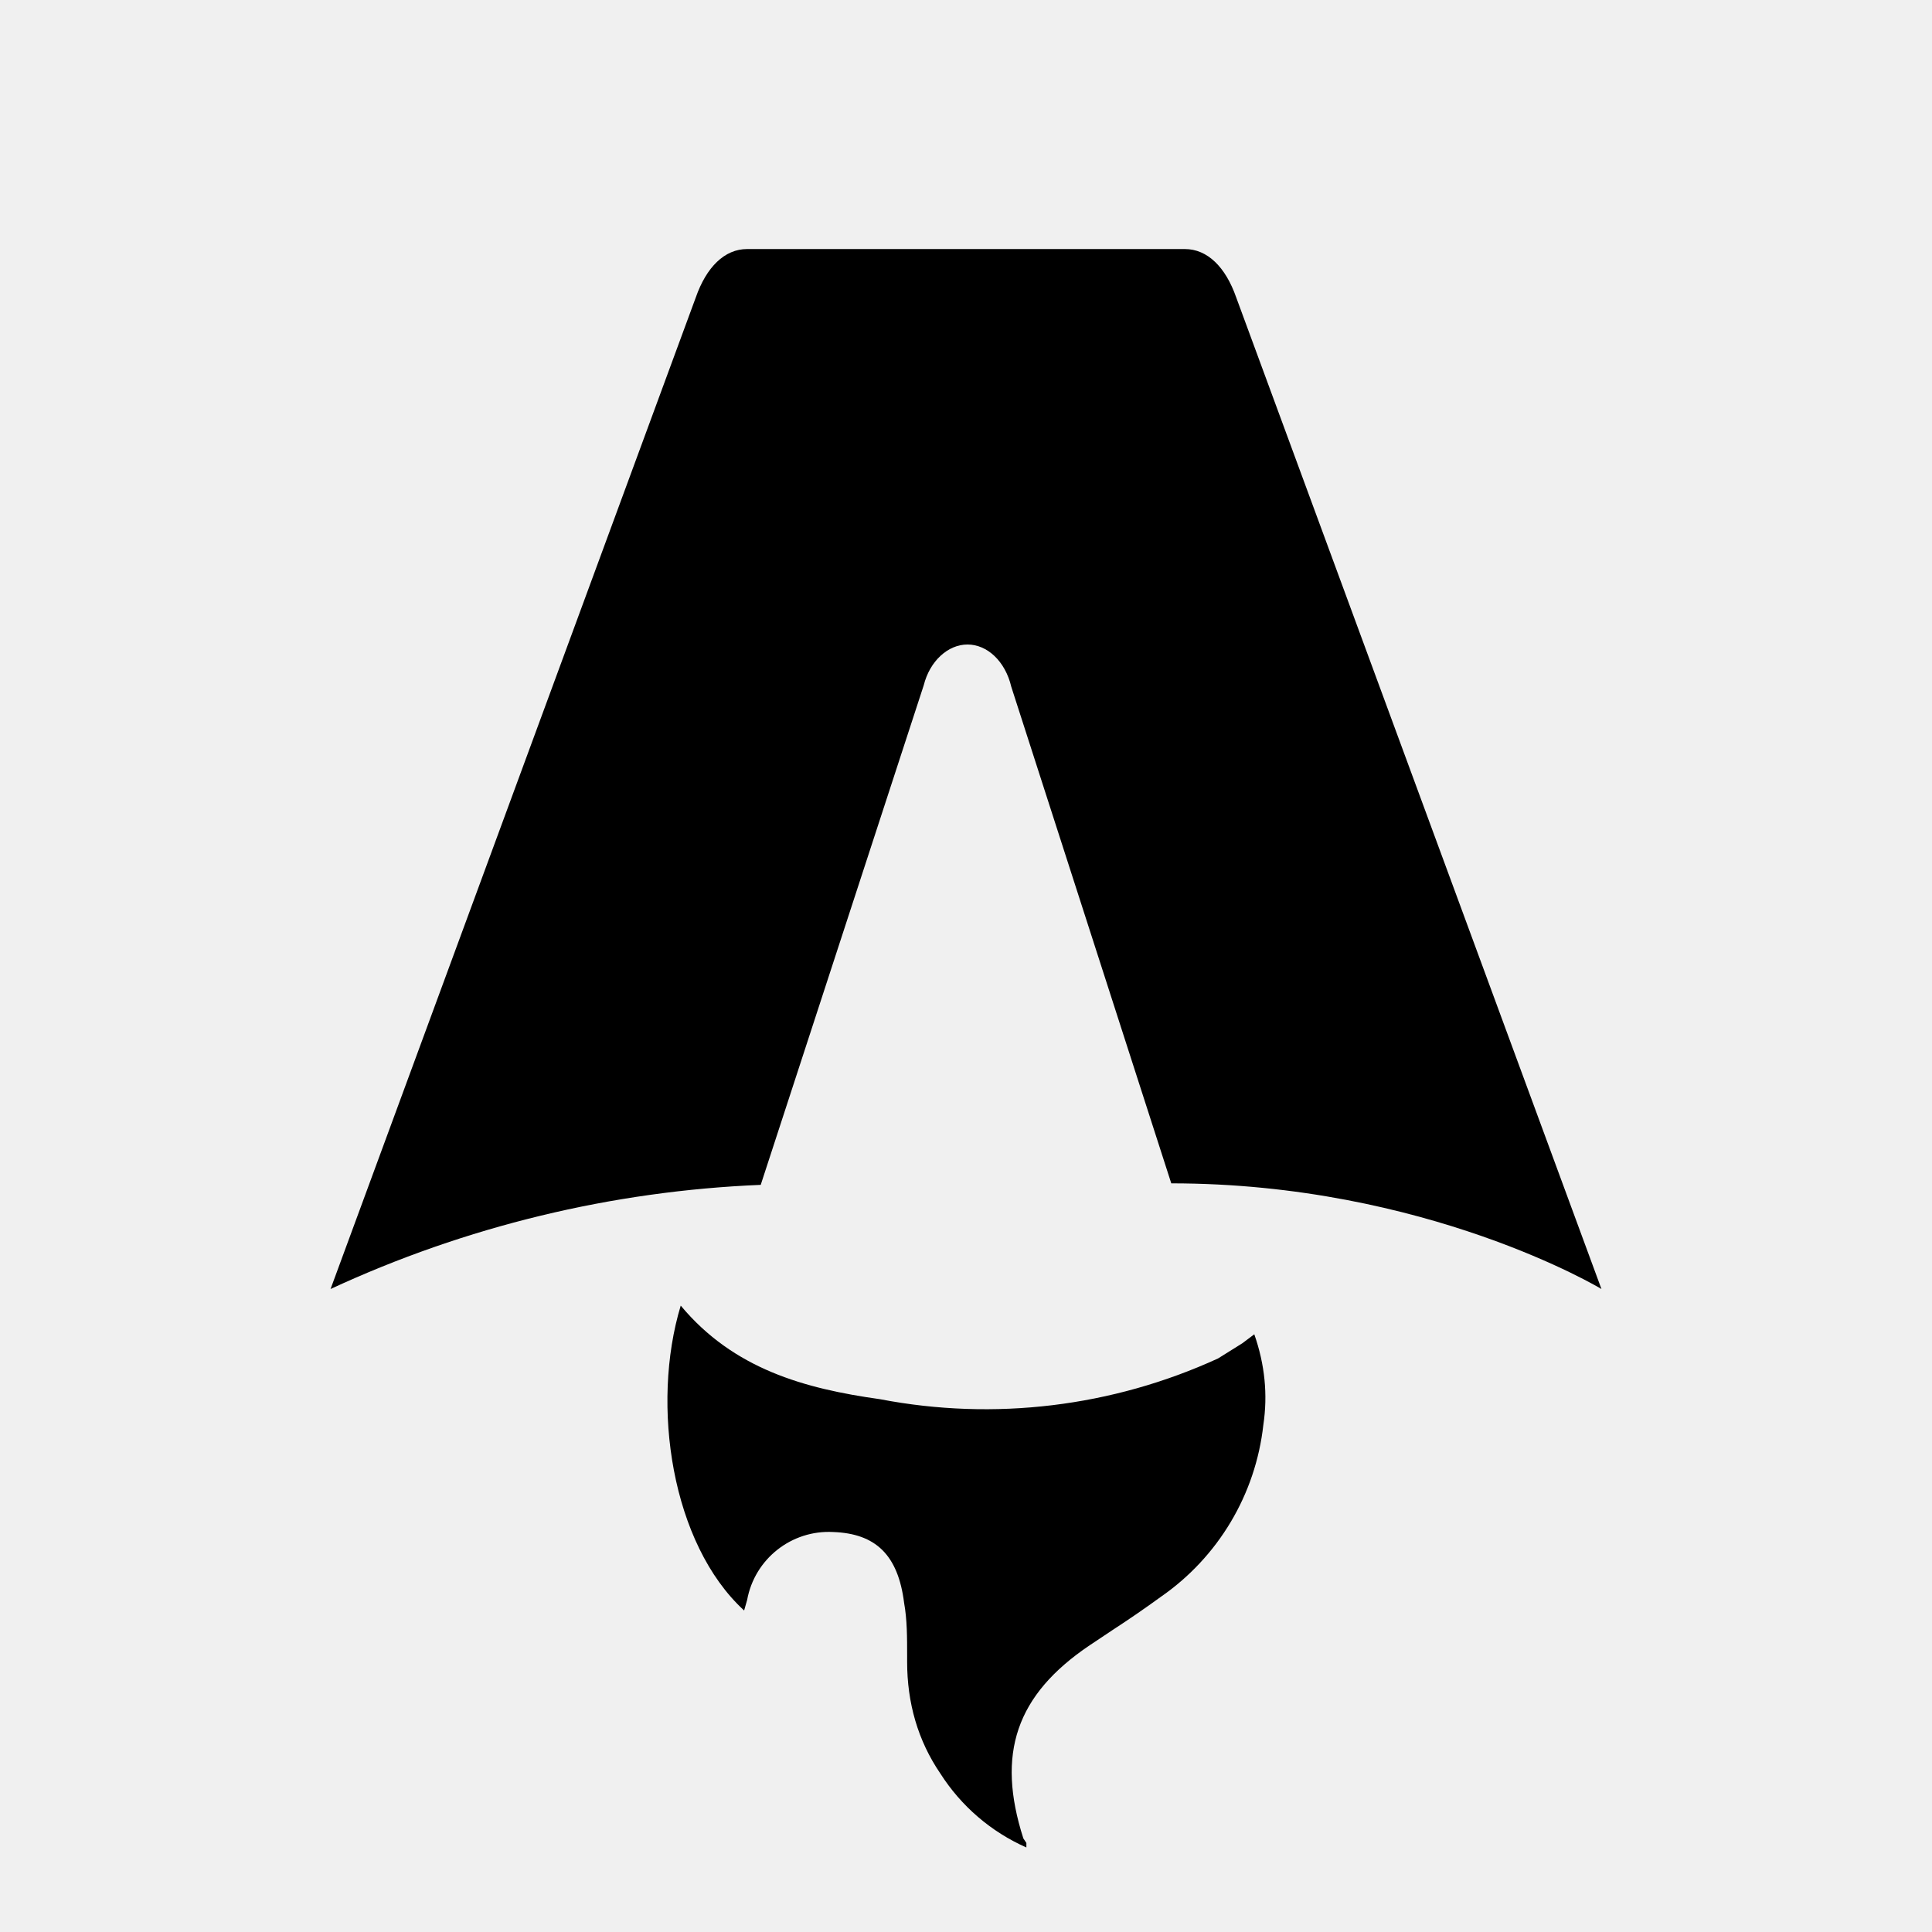
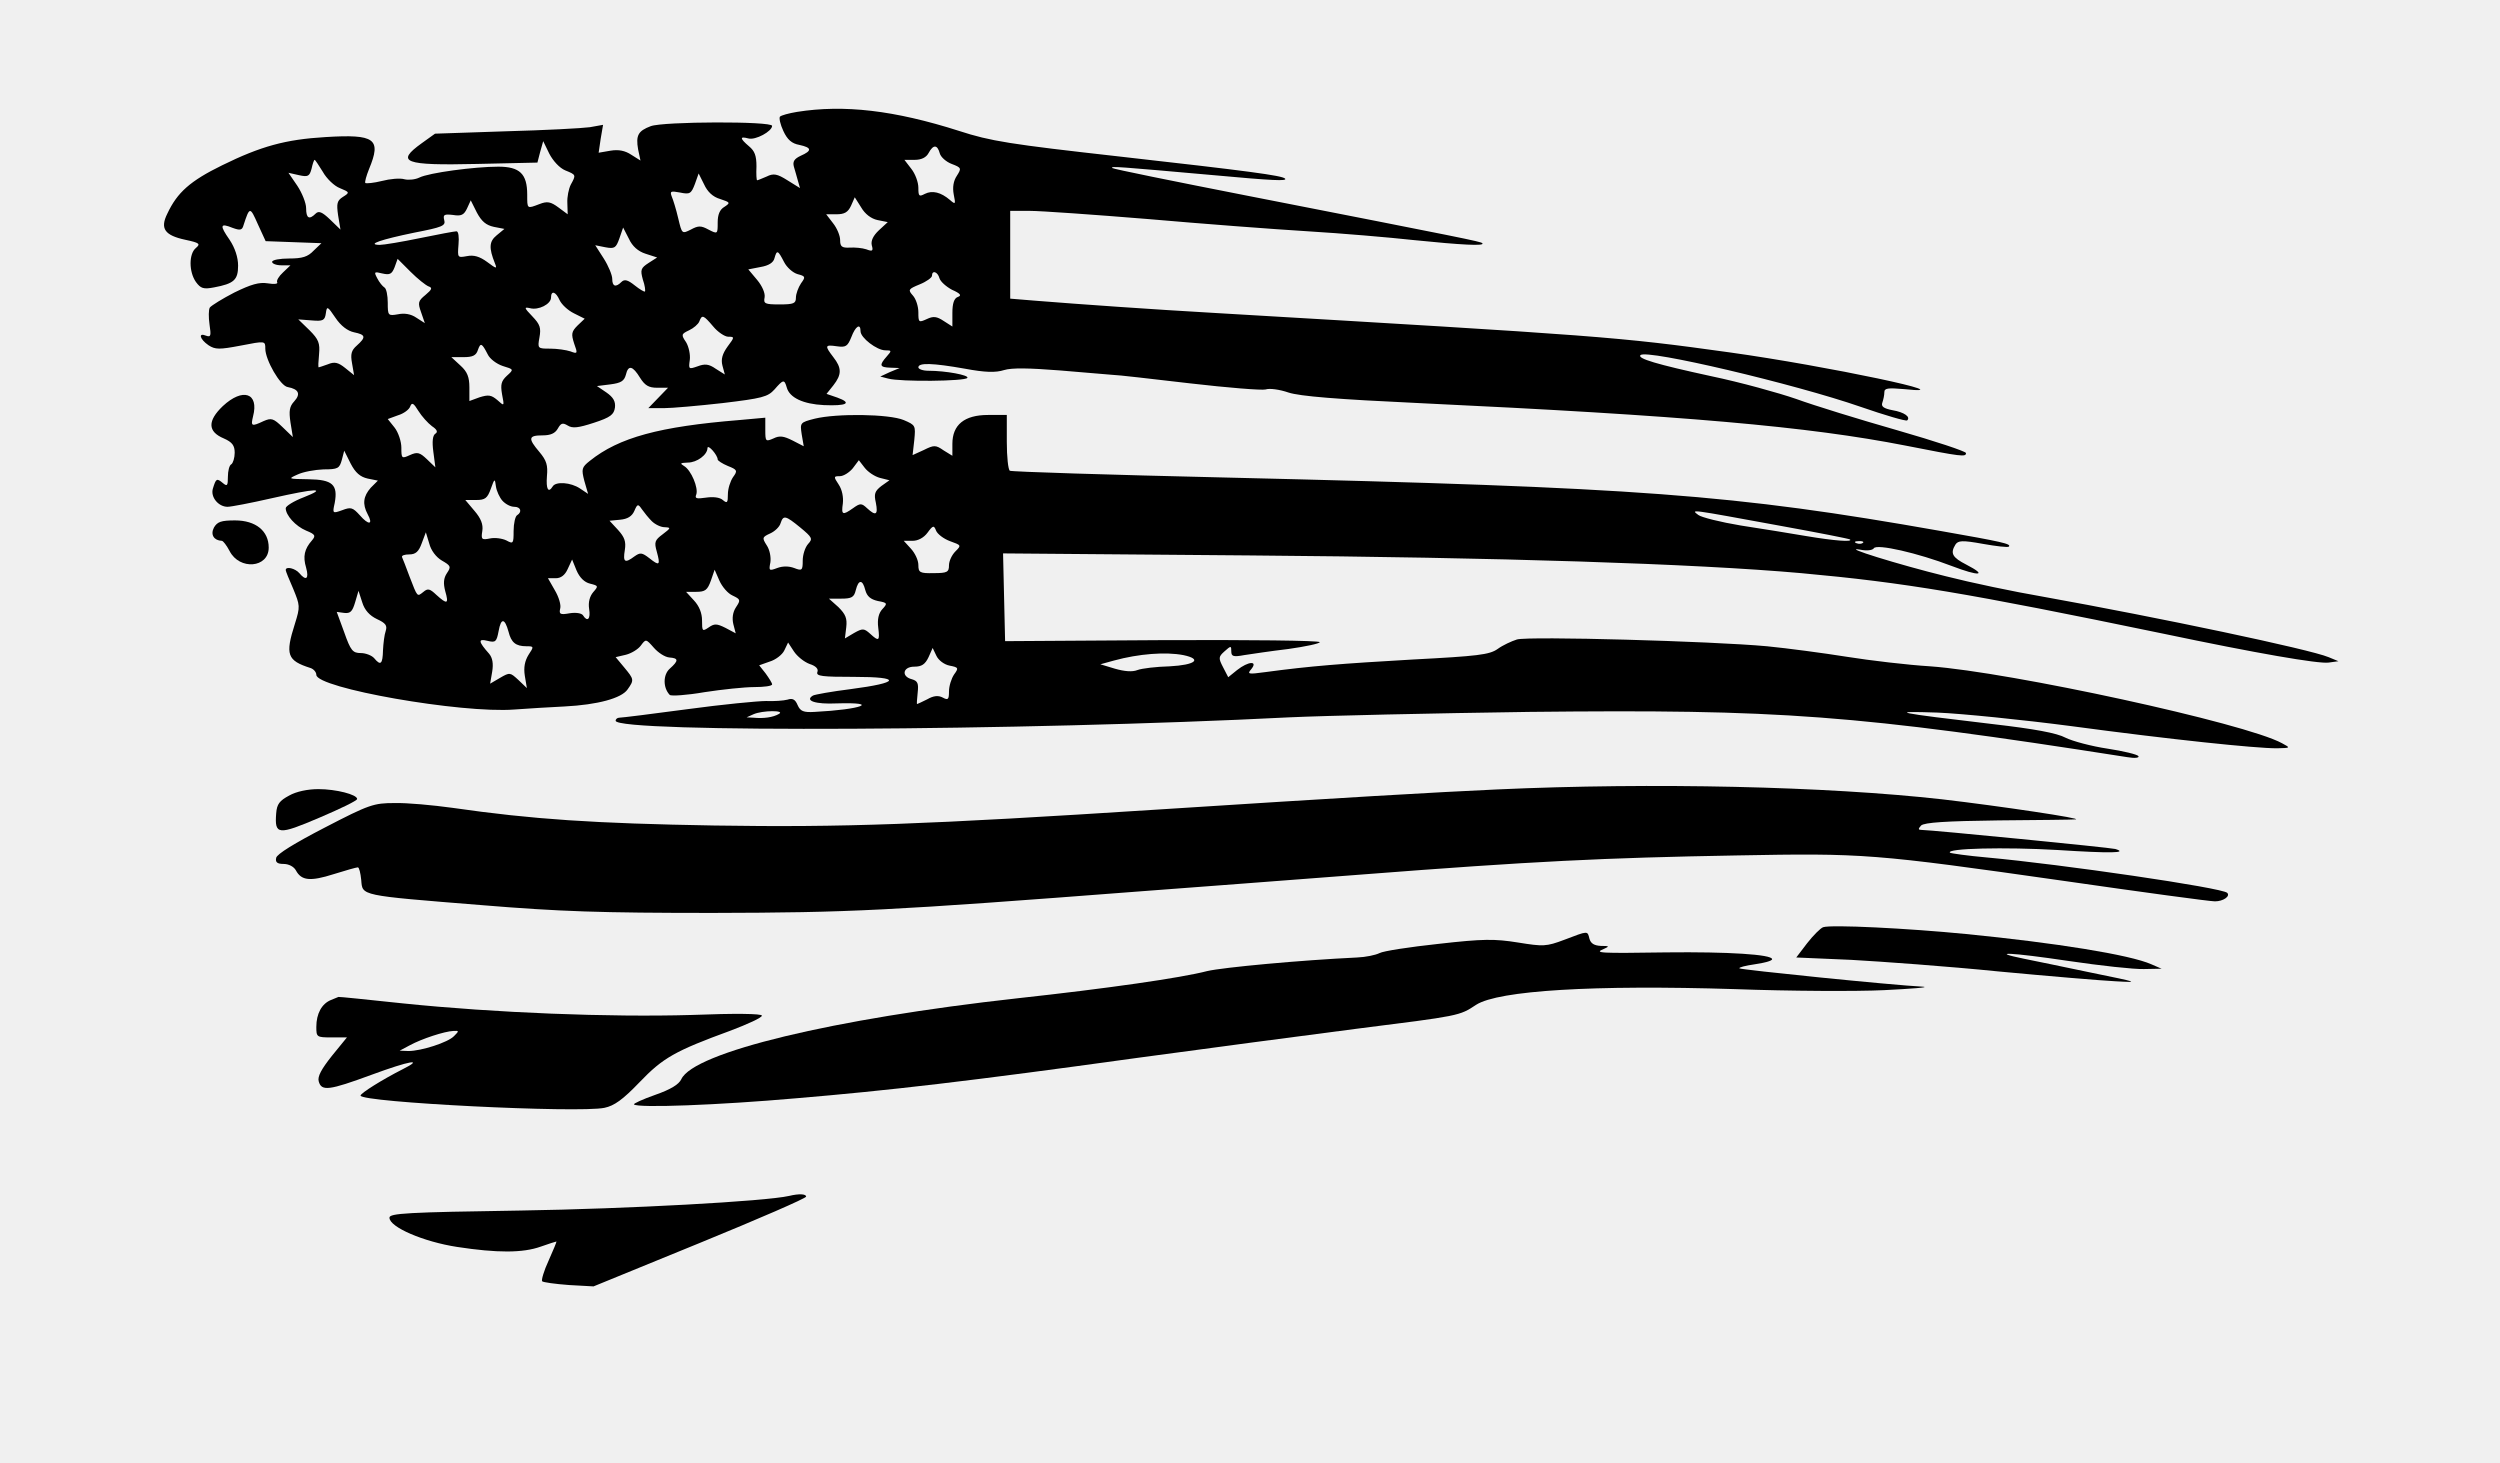
- <svg xmlns="http://www.w3.org/2000/svg" fill="none" viewBox="0 0 128 128">
-   <path d="M50.4 78.5a75.1 75.1 0 0 0-28.5 6.9l24.2-65.7c.7-2 1.9-3.2 3.4-3.2h29c1.5 0 2.7 1.2 3.4 3.2l24.2 65.7s-11.6-7-28.5-7L67 45.5c-.4-1.7-1.6-2.8-2.9-2.8-1.3 0-2.5 1.1-2.9 2.7L50.4 78.5Zm-1.1 28.2Zm-4.2-20.2c-2 6.6-.6 15.8 4.2 20.2a17.5 17.5 0 0 1 .2-.7 5.5 5.5 0 0 1 5.7-4.5c2.8.1 4.3 1.5 4.7 4.7.2 1.1.2 2.3.2 3.5v.4c0 2.7.7 5.2 2.2 7.4a13 13 0 0 0 5.7 4.9v-.3l-.2-.3c-1.8-5.6-.5-9.5 4.4-12.8l1.5-1a73 73 0 0 0 3.2-2.2 16 16 0 0 0 6.8-11.4c.3-2 .1-4-.6-6l-.8.6-1.6 1a37 37 0 0 1-22.4 2.7c-5-.7-9.7-2-13.2-6.2Z" />
-   <style>
-         path { fill: #000; }
-         @media (prefers-color-scheme: dark) {
-             path { fill: #FFF; }
-         }
-     </style>
+ <svg xmlns="http://www.w3.org/2000/svg" version="1.0" width="735pt" height="430pt" viewBox="0 0 735 430" preserveAspectRatio="xMidYMid meet">
+   <g transform="translate(0,430) scale(0.1,-0.1)" fill="#000000" stroke="none">
+     <path d="M2343 3971 c-24 -4 -46 -10 -50 -14 -3 -4 1 -23 10 -42 12 -26 25 -37 47 -41 37 -8 38 -17 4 -32 -19 -9 -24 -17 -20 -32 3 -11 9 -30 12 -42 l6 -21 -37 23 c-30 19 -41 21 -61 11 -14 -6 -26 -11 -28 -11 -2 0 -3 18 -2 41 0 31 -5 45 -22 59 -27 23 -28 30 -2 23 21 -6 70 21 70 37 0 14 -321 13 -357 -1 -37 -14 -44 -27 -37 -68 l7 -33 -27 17 c-18 12 -37 16 -61 12 l-35 -6 6 41 7 41 -39 -7 c-21 -3 -133 -9 -247 -12 l-208 -7 -39 -28 c-78 -56 -53 -66 162 -61 l178 4 8 31 9 32 18 -37 c11 -21 30 -42 47 -49 32 -13 32 -13 16 -42 -6 -12 -11 -36 -10 -54 l1 -33 -27 20 c-23 17 -33 19 -56 10 -37 -14 -36 -15 -36 28 0 61 -22 82 -85 82 -70 0 -204 -18 -232 -32 -12 -6 -32 -8 -44 -5 -13 4 -43 1 -66 -5 -24 -6 -46 -8 -49 -6 -2 3 3 21 11 41 37 89 18 103 -128 94 -118 -7 -190 -27 -304 -83 -94 -46 -132 -80 -161 -142 -22 -44 -8 -64 53 -77 42 -9 45 -12 31 -24 -21 -17 -21 -70 0 -100 14 -19 22 -22 53 -16 59 11 71 22 71 64 0 24 -9 52 -25 76 -30 43 -28 50 9 35 22 -8 28 -7 32 8 18 55 19 55 42 3 l23 -50 82 -3 82 -3 -23 -22 c-17 -18 -33 -23 -72 -23 -27 0 -50 -4 -50 -10 0 -5 12 -10 27 -10 l27 0 -22 -21 c-12 -11 -20 -24 -17 -29 3 -5 -10 -6 -28 -3 -25 4 -49 -3 -98 -27 -35 -18 -67 -38 -72 -44 -4 -6 -4 -29 -1 -50 5 -33 4 -38 -10 -33 -24 10 -19 -10 7 -28 20 -13 32 -13 95 -1 72 14 72 14 72 -9 0 -33 44 -110 66 -113 32 -6 39 -20 19 -42 -14 -15 -16 -28 -11 -62 l7 -43 -30 29 c-27 26 -33 28 -56 18 -36 -17 -38 -15 -31 14 18 69 -30 85 -89 30 -45 -43 -45 -75 3 -95 25 -11 32 -21 32 -42 0 -15 -5 -31 -10 -34 -6 -3 -10 -20 -10 -37 0 -26 -2 -29 -15 -18 -18 15 -20 13 -29 -16 -8 -25 16 -54 43 -54 10 0 68 11 129 25 133 30 166 31 95 3 -29 -11 -53 -26 -53 -32 0 -21 29 -53 60 -66 27 -11 29 -15 17 -29 -22 -25 -27 -47 -17 -80 9 -33 0 -40 -20 -16 -12 14 -40 21 -40 9 0 -3 10 -28 22 -55 20 -49 21 -52 5 -103 -29 -91 -23 -108 46 -130 9 -3 17 -12 17 -20 0 -39 426 -114 582 -102 40 3 107 7 148 9 97 5 167 24 185 50 20 28 19 30 -10 65 l-25 30 30 7 c16 4 36 16 44 27 15 20 15 20 38 -6 13 -15 33 -28 46 -29 27 -2 28 -9 1 -33 -20 -18 -20 -56 0 -77 4 -4 50 -1 102 8 52 8 118 15 147 15 28 0 52 3 52 8 0 4 -9 18 -19 32 l-19 24 31 11 c17 5 37 20 43 33 l11 23 17 -26 c10 -15 30 -31 46 -37 19 -6 27 -15 23 -24 -4 -12 14 -14 108 -14 141 0 136 -17 -10 -36 -56 -7 -106 -16 -111 -19 -25 -15 7 -26 70 -23 131 4 73 -18 -65 -25 -33 -2 -42 2 -50 20 -7 17 -15 21 -30 16 -11 -3 -39 -5 -63 -4 -24 0 -128 -10 -231 -24 -104 -14 -193 -25 -200 -25 -6 0 -11 -4 -11 -9 0 -36 1196 -30 1980 10 107 5 425 12 705 16 740 8 960 -8 1759 -133 23 -4 36 -2 33 3 -3 5 -45 15 -91 22 -47 7 -103 22 -123 32 -26 14 -92 26 -213 40 -289 34 -312 39 -164 34 72 -3 250 -21 395 -40 290 -39 539 -65 603 -65 41 1 41 1 15 15 -108 59 -799 209 -1034 226 -66 4 -176 17 -245 28 -69 11 -174 25 -235 31 -163 15 -700 30 -735 20 -16 -5 -42 -17 -57 -28 -24 -17 -59 -21 -250 -31 -208 -12 -300 -19 -433 -37 -51 -7 -54 -6 -41 9 20 25 -9 23 -42 -3 l-26 -21 -15 29 c-14 27 -14 31 4 47 19 17 20 17 20 0 0 -15 6 -17 38 -11 20 3 79 12 130 18 50 7 92 16 92 20 0 5 -208 7 -462 6 l-463 -3 -3 129 -3 129 728 -6 c732 -6 1302 -24 1618 -52 307 -28 485 -58 1065 -178 276 -58 456 -89 486 -85 l29 4 -29 12 c-55 23 -496 116 -841 178 -82 14 -211 41 -285 60 -138 34 -312 88 -251 78 19 -4 36 -2 40 4 8 14 130 -14 229 -52 81 -31 107 -29 43 4 -41 21 -48 33 -32 59 8 12 20 13 81 2 39 -7 74 -11 76 -8 8 8 -19 14 -201 46 -612 108 -882 128 -2099 157 -346 8 -632 17 -637 20 -5 3 -9 41 -9 85 l0 79 -55 0 c-70 0 -105 -29 -105 -85 l0 -35 -26 16 c-23 16 -28 16 -58 1 l-33 -15 5 44 c4 43 4 44 -31 59 -43 18 -197 20 -262 4 -43 -11 -43 -12 -38 -46 l6 -35 -33 17 c-26 13 -38 15 -56 6 -23 -10 -24 -9 -24 25 l0 36 -77 -7 c-234 -19 -353 -51 -439 -120 -24 -19 -25 -24 -16 -59 l11 -38 -24 16 c-27 18 -71 21 -80 6 -13 -21 -20 -8 -17 30 3 32 -1 46 -22 71 -34 40 -33 49 9 49 24 0 37 6 45 20 9 16 14 18 29 9 14 -9 31 -7 77 8 49 16 59 24 62 45 2 18 -5 30 -25 44 l-28 19 40 5 c31 4 40 10 45 28 7 30 20 27 42 -9 14 -22 25 -29 50 -29 l32 0 -29 -30 -29 -30 45 0 c24 0 103 7 174 15 116 14 132 18 152 40 26 30 29 30 36 6 8 -30 48 -49 109 -52 68 -3 84 6 40 22 l-32 11 20 25 c25 32 25 51 0 83 -26 34 -25 37 10 32 27 -4 32 0 43 27 12 32 27 42 27 17 0 -19 48 -56 73 -56 19 0 19 -1 4 -18 -23 -26 -21 -32 11 -33 l27 -1 -29 -12 -28 -13 23 -6 c36 -10 227 -8 233 2 6 8 -63 21 -115 21 -16 0 -29 5 -29 10 0 14 41 13 137 -4 59 -11 90 -12 115 -4 23 7 73 6 163 -1 72 -6 141 -12 155 -13 14 0 116 -12 228 -25 112 -13 212 -21 223 -18 11 4 41 0 67 -9 33 -11 144 -20 382 -31 785 -37 1146 -69 1432 -125 167 -33 178 -34 178 -22 0 5 -91 35 -202 67 -112 32 -245 73 -297 92 -52 18 -164 49 -250 67 -161 35 -218 52 -208 62 18 18 454 -85 647 -152 72 -25 134 -43 137 -40 11 10 -8 24 -43 30 -26 5 -34 11 -30 22 3 9 6 22 6 31 0 12 11 13 58 9 189 -20 -226 68 -513 108 -330 46 -378 49 -1515 116 -175 10 -390 25 -527 36 l-73 6 0 129 0 129 58 0 c32 0 188 -11 347 -24 160 -14 371 -30 470 -36 99 -6 240 -18 313 -26 138 -14 209 -18 200 -9 -5 5 -50 14 -693 140 -214 42 -392 78 -395 81 -5 6 15 4 298 -21 174 -16 218 -18 210 -10 -9 9 -106 22 -488 65 -321 36 -378 45 -470 75 -191 61 -339 78 -477 56z m420 -122 c3 -11 19 -25 35 -31 29 -11 29 -13 15 -35 -10 -15 -13 -34 -9 -55 6 -29 5 -30 -11 -16 -27 23 -52 29 -74 18 -17 -9 -19 -7 -19 18 0 16 -9 41 -21 56 l-20 26 30 0 c20 0 34 7 41 20 14 26 26 25 33 -1z m-1814 -54 c11 -20 34 -42 50 -48 29 -12 30 -13 9 -26 -17 -11 -19 -19 -14 -54 l7 -42 -31 30 c-23 22 -33 26 -42 17 -19 -19 -28 -14 -28 16 0 15 -12 45 -26 66 l-26 38 31 -7 c27 -6 31 -3 37 19 3 14 7 26 9 26 2 0 12 -16 24 -35z m1168 -80 c30 -10 31 -11 13 -23 -14 -8 -20 -23 -20 -46 0 -34 0 -35 -27 -21 -22 12 -30 12 -52 0 -26 -13 -26 -13 -37 33 -6 26 -15 55 -19 64 -6 16 -3 17 24 12 29 -6 33 -4 44 25 l11 31 16 -32 c10 -22 26 -37 47 -43z m463 -62 l30 -6 -26 -24 c-17 -16 -24 -31 -21 -44 5 -17 2 -19 -16 -12 -12 4 -34 6 -49 5 -23 -1 -28 3 -28 22 0 13 -9 35 -21 50 l-20 26 30 0 c24 0 34 6 43 25 l11 25 19 -30 c11 -19 29 -33 48 -37z m-1128 -20 l31 -6 -23 -19 c-22 -18 -23 -37 -5 -82 7 -17 5 -17 -23 4 -22 16 -39 21 -59 17 -28 -5 -28 -5 -25 34 2 22 0 39 -6 39 -5 0 -54 -9 -107 -20 -53 -11 -107 -20 -119 -20 -40 1 5 16 102 36 82 16 93 20 88 37 -4 16 0 18 26 15 24 -4 32 0 41 19 l11 24 18 -36 c14 -26 27 -37 50 -42z m446 -79 l34 -11 -25 -16 c-23 -15 -25 -20 -17 -49 6 -17 8 -33 6 -35 -1 -2 -15 6 -30 18 -20 16 -30 19 -39 10 -17 -17 -27 -13 -27 9 0 11 -11 38 -25 60 l-25 39 30 -6 c27 -5 31 -2 41 26 l11 32 17 -33 c10 -22 27 -37 49 -44z m407 -24 c8 -16 26 -32 40 -36 23 -6 24 -8 10 -27 -8 -12 -15 -31 -15 -42 0 -17 -6 -20 -48 -20 -43 0 -48 2 -44 21 2 12 -7 33 -22 51 l-26 31 36 7 c24 4 38 13 41 26 7 25 10 24 28 -11z m-1045 -72 c12 -4 10 -9 -9 -25 -22 -18 -23 -23 -13 -51 l11 -32 -25 16 c-16 11 -35 14 -54 10 -29 -5 -30 -4 -30 34 0 21 -4 42 -10 45 -5 3 -15 15 -21 27 -10 19 -9 20 15 14 22 -5 28 -2 36 18 l9 25 38 -38 c21 -21 45 -40 53 -43z m1502 24 c3 -10 20 -25 37 -34 25 -11 29 -17 17 -21 -11 -4 -16 -19 -16 -47 l0 -40 -25 16 c-21 14 -31 15 -50 6 -24 -11 -25 -10 -25 20 0 17 -7 39 -16 49 -15 17 -14 19 20 33 20 8 36 20 36 25 0 18 17 12 22 -7z m-1117 -64 c6 -13 24 -30 42 -39 l32 -16 -21 -20 c-18 -18 -19 -25 -10 -53 11 -30 10 -31 -11 -23 -12 4 -39 8 -59 8 -37 0 -38 0 -32 33 5 28 2 38 -21 62 -24 25 -25 28 -7 24 25 -7 62 12 62 31 0 22 14 18 25 -7z m-604 -95 c34 -7 36 -14 8 -39 -16 -14 -19 -25 -14 -52 l6 -35 -26 21 c-21 17 -32 19 -51 11 -14 -5 -26 -9 -27 -9 -2 0 -1 17 1 38 3 33 -1 44 -28 71 l-33 32 39 -3 c34 -3 39 0 42 21 3 22 5 21 28 -13 16 -24 36 -39 55 -43z m1056 17 c13 -16 34 -30 44 -30 19 0 19 -1 -2 -29 -15 -21 -20 -37 -15 -56 l7 -26 -27 17 c-20 14 -32 15 -53 7 -26 -9 -27 -9 -23 19 2 15 -3 39 -11 52 -15 22 -14 24 9 35 13 6 27 18 30 26 8 21 12 19 41 -15z m-663 -82 c6 -13 26 -28 44 -34 33 -10 33 -10 12 -29 -16 -15 -19 -25 -14 -54 7 -36 7 -36 -14 -17 -18 15 -26 16 -52 8 l-30 -11 0 40 c0 30 -6 46 -26 64 l-27 25 36 0 c27 0 37 5 42 21 8 23 12 20 29 -13z m-164 -211 c15 -10 18 -17 10 -22 -8 -5 -10 -23 -6 -53 l6 -46 -25 24 c-21 20 -28 22 -50 12 -24 -11 -25 -10 -25 22 0 18 -9 45 -20 59 l-20 25 30 11 c17 5 33 17 36 26 5 13 10 10 24 -13 10 -16 28 -36 40 -45z m840 -98 c0 -3 13 -12 30 -19 28 -11 29 -14 15 -33 -8 -12 -15 -34 -15 -50 0 -25 -2 -28 -15 -17 -9 8 -29 10 -49 7 -28 -4 -34 -3 -29 9 7 19 -15 72 -36 84 -13 8 -11 9 11 10 27 0 58 23 58 43 1 12 30 -21 30 -34z m-1029 -56 l30 -6 -21 -21 c-22 -25 -25 -48 -9 -78 17 -31 3 -33 -23 -3 -21 23 -26 25 -52 15 -28 -10 -29 -10 -22 21 10 54 -6 69 -77 70 -61 1 -61 1 -32 14 17 8 51 14 76 15 43 0 47 3 54 28 l7 27 19 -38 c14 -27 28 -39 50 -44z m1506 2 l28 -7 -24 -17 c-19 -15 -22 -23 -16 -49 7 -36 0 -40 -26 -16 -16 15 -20 15 -41 0 -31 -22 -35 -20 -30 14 2 18 -2 40 -12 55 -16 24 -15 25 3 25 11 0 28 11 38 23 l18 24 17 -22 c10 -13 30 -26 45 -30z m-1110 -67 c9 -10 24 -18 35 -18 19 0 24 -15 8 -25 -5 -3 -10 -24 -10 -46 0 -37 -1 -39 -21 -28 -12 6 -34 9 -48 6 -25 -5 -27 -3 -23 22 3 19 -4 37 -23 59 l-27 32 32 0 c26 0 33 5 43 33 11 31 12 31 15 7 2 -14 11 -33 19 -42z m439 -60 c10 -10 27 -18 38 -18 19 -1 19 -2 -6 -21 -23 -17 -25 -23 -17 -51 11 -40 8 -43 -22 -19 -22 17 -27 17 -44 5 -28 -21 -34 -17 -28 19 4 25 -1 38 -20 59 l-25 27 31 3 c22 2 35 10 42 26 9 21 11 21 22 5 7 -10 20 -26 29 -35z m3319 -14 c110 -20 202 -38 204 -40 9 -8 -46 -4 -129 10 -47 8 -133 22 -192 31 -60 10 -116 24 -125 31 -22 17 -31 18 242 -32z m-2882 -5 c35 -29 37 -33 23 -48 -9 -10 -16 -32 -16 -49 0 -29 -2 -31 -25 -22 -16 6 -34 6 -50 0 -24 -9 -25 -8 -20 17 2 15 -2 37 -11 50 -14 22 -13 24 11 35 13 6 27 19 30 30 8 24 14 23 58 -13z m440 -40 c33 -12 34 -12 16 -30 -11 -11 -19 -29 -19 -41 0 -20 -5 -23 -45 -23 -41 -1 -45 2 -45 24 0 14 -10 35 -22 48 l-21 23 26 0 c16 0 33 9 44 24 16 22 19 22 25 6 4 -10 22 -24 41 -31z m-1494 -57 c26 -15 28 -18 15 -37 -10 -15 -11 -30 -5 -53 11 -38 6 -40 -26 -11 -19 18 -25 20 -38 9 -19 -15 -17 -17 -41 45 -10 27 -20 53 -22 57 -2 5 8 8 21 8 19 0 28 8 37 33 l12 32 10 -33 c5 -20 20 -40 37 -50z m4178 52 c-3 -3 -12 -4 -19 -1 -8 3 -5 6 6 6 11 1 17 -2 13 -5z m-3742 -120 c24 -6 25 -7 9 -25 -10 -12 -15 -29 -12 -49 5 -30 -5 -40 -18 -19 -4 6 -20 9 -39 6 -28 -5 -32 -3 -28 14 3 10 -4 34 -16 54 l-20 35 23 0 c15 0 27 9 35 27 l13 28 13 -32 c9 -21 23 -35 40 -39z m419 -35 c23 -11 24 -13 10 -34 -10 -15 -12 -33 -8 -50 l7 -27 -30 16 c-26 13 -33 13 -50 1 -18 -12 -19 -11 -19 21 0 21 -8 42 -24 59 l-23 25 30 0 c26 0 33 5 43 33 l11 32 14 -32 c8 -18 25 -38 39 -44z m390 16 c5 -18 15 -27 37 -32 28 -5 29 -7 13 -24 -11 -12 -15 -30 -12 -54 5 -40 2 -42 -24 -18 -18 16 -22 16 -47 2 l-27 -16 4 33 c3 26 -2 38 -23 59 l-28 25 36 0 c31 0 38 4 43 25 8 32 20 32 28 0z m-1436 -85 c26 -12 31 -19 26 -35 -4 -11 -7 -37 -8 -57 -1 -41 -7 -46 -26 -23 -7 8 -25 15 -39 15 -24 0 -30 7 -49 61 l-22 60 22 -3 c18 -2 24 4 32 31 l10 34 11 -34 c7 -23 22 -39 43 -49z m387 -37 c8 -32 21 -43 53 -43 22 0 22 -1 6 -25 -11 -18 -15 -37 -11 -62 l6 -36 -25 24 c-24 22 -25 23 -54 6 l-29 -17 6 35 c4 24 1 41 -9 53 -32 36 -33 45 -5 38 24 -6 27 -3 33 29 7 39 18 38 29 -2z m1297 -100 c26 -5 27 -7 13 -26 -8 -12 -15 -34 -15 -50 0 -24 -3 -26 -18 -18 -13 7 -27 6 -46 -5 -16 -8 -29 -14 -30 -14 -1 0 0 15 2 34 3 27 0 34 -17 39 -32 8 -27 37 7 37 22 0 32 7 42 28 l12 27 11 -23 c6 -13 23 -26 39 -29z m687 31 c57 -12 35 -29 -40 -33 -39 -1 -82 -6 -95 -11 -15 -6 -38 -4 -66 4 l-43 13 40 11 c73 20 152 26 204 16z m-1189 -173 c-17 -10 -45 -14 -75 -11 l-20 1 20 9 c27 12 95 12 75 1z" />
+     <path d="M629 2749 c-11 -21 0 -38 23 -39 4 0 14 -13 23 -30 29 -57 115 -50 115 10 0 49 -38 80 -99 80 -41 0 -52 -4 -62 -21z" />
+     <path d="M4400 1979 c-177 -8 -452 -24 -995 -59 -683 -44 -928 -53 -1305 -47 -352 6 -534 18 -770 52 -58 8 -134 15 -170 14 -61 0 -74 -4 -205 -72 -89 -46 -141 -78 -143 -89 -3 -13 3 -18 22 -18 15 0 30 -8 36 -19 16 -30 42 -33 111 -11 35 11 67 20 71 20 4 0 8 -17 10 -37 4 -47 -8 -45 353 -74 231 -19 350 -23 680 -23 406 1 511 6 1265 64 140 10 431 33 645 49 503 39 708 49 1100 56 376 7 402 5 964 -75 229 -33 428 -60 443 -60 24 0 46 15 36 25 -14 15 -487 84 -706 104 -57 5 -106 12 -109 14 -13 13 162 17 316 8 157 -10 209 -9 170 3 -14 4 -542 56 -569 56 -11 0 -11 3 -2 13 10 9 72 13 227 15 117 1 219 2 227 3 26 2 -221 39 -392 59 -339 38 -849 50 -1310 29z" />
+     <path d="M850 1961 c-28 -15 -36 -25 -38 -52 -5 -64 5 -65 127 -13 61 26 111 50 111 55 0 13 -62 29 -114 29 -31 0 -65 -7 -86 -19z" />
+     <path d="M5360 1574 c-8 -3 -29 -24 -47 -47 l-32 -42 162 -7 c89 -5 284 -19 432 -34 149 -14 304 -27 345 -29 71 -4 67 -3 -70 25 -80 17 -169 35 -198 41 -108 22 -40 19 128 -6 94 -14 195 -25 223 -24 l52 1 -30 13 c-63 28 -281 63 -545 89 -173 17 -397 28 -420 20z" />
+     <path d="M4599 1537 c-53 -20 -62 -20 -136 -8 -69 11 -102 11 -234 -4 -84 -9 -162 -21 -173 -27 -12 -6 -41 -12 -66 -13 -167 -8 -394 -29 -441 -40 -77 -20 -292 -51 -558 -80 -542 -60 -952 -159 -988 -238 -7 -15 -31 -30 -77 -46 -37 -13 -65 -26 -62 -28 10 -11 249 -2 476 18 274 23 507 50 1005 119 198 27 486 65 640 85 309 39 305 38 355 71 66 42 345 59 760 46 162 -6 360 -7 440 -3 80 4 132 8 115 10 -97 5 -537 50 -541 54 -3 3 18 8 45 12 28 4 51 10 51 15 0 14 -130 22 -310 20 -200 -3 -214 -2 -185 10 18 8 16 9 -8 9 -20 1 -30 7 -34 21 -6 24 -3 24 -74 -3z" />
+     <path d="M973 1360 c-27 -11 -43 -40 -43 -79 0 -30 1 -31 45 -31 l45 0 -44 -54 c-31 -39 -43 -61 -39 -75 8 -30 30 -27 155 19 114 42 157 49 91 16 -59 -30 -123 -70 -123 -77 0 -20 641 -52 717 -36 29 6 54 24 103 75 69 72 104 92 268 152 50 19 92 38 92 44 0 6 -79 7 -207 2 -241 -7 -576 6 -848 34 -104 11 -190 20 -190 19 0 0 -10 -4 -22 -9z m362 -106 c-18 -19 -97 -44 -134 -44 l-26 1 30 16 c35 19 102 41 128 42 17 1 17 0 2 -15z" />
+     <path d="M2320 784 c-70 -16 -474 -38 -790 -43 -333 -5 -385 -8 -385 -21 0 -28 101 -71 199 -86 118 -18 193 -18 246 1 23 8 44 15 46 15 1 0 -9 -25 -23 -56 -14 -30 -22 -58 -19 -61 3 -3 38 -8 79 -11 l72 -4 313 128 c171 70 312 131 312 136 0 8 -21 9 -50 2z" />
+   </g>
</svg>
